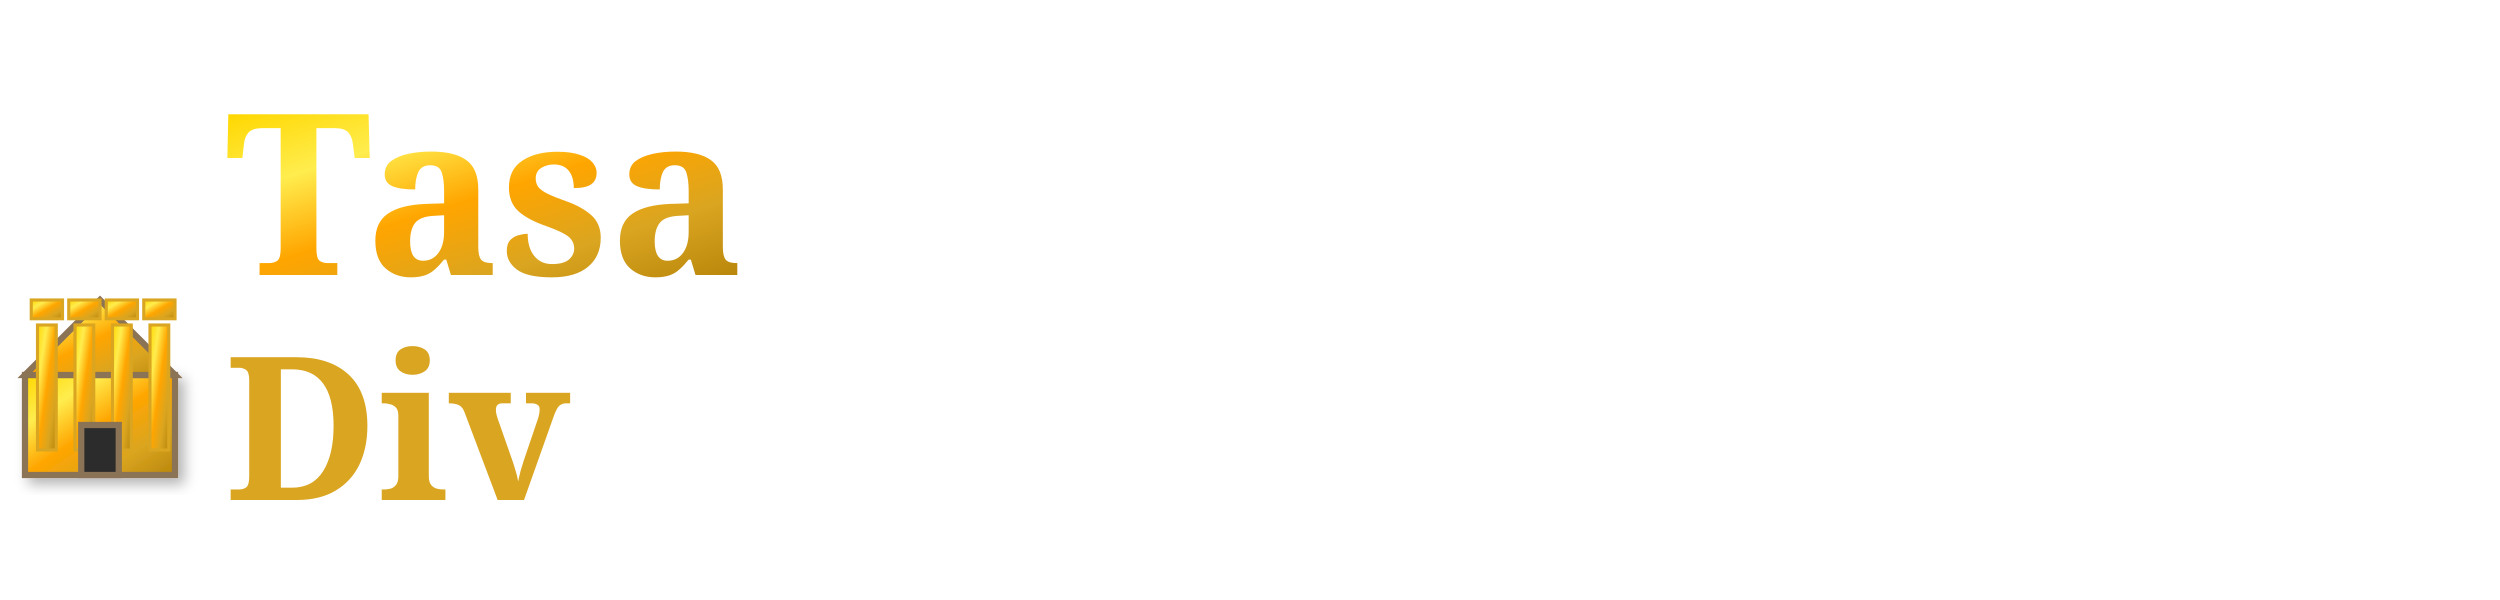
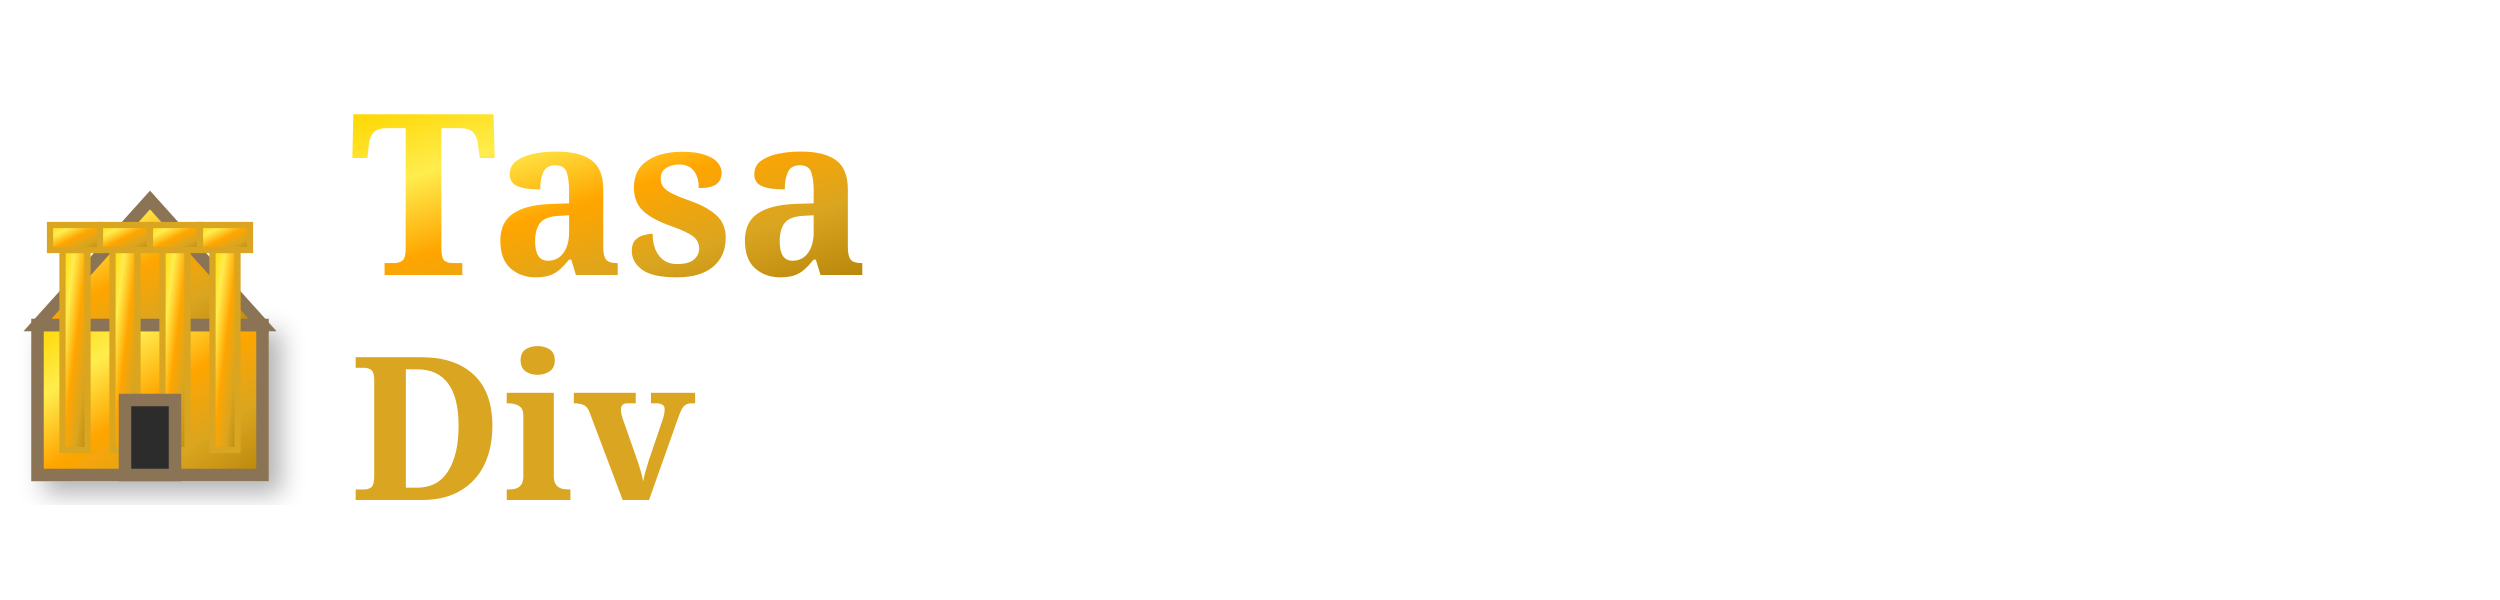
<svg xmlns="http://www.w3.org/2000/svg" width="200" height="48" viewBox="0 0 200 48" fill="none">
-   <g id="logo-icon" transform="translate(0, 8)">
+   <g id="logo-icon" transform="translate(0, 6)">
    <defs>
      <linearGradient id="metallicGold" x1="0%" y1="0%" x2="100%" y2="100%">
        <stop offset="0%" style="stop-color:#FFD700;stop-opacity:1" />
        <stop offset="25%" style="stop-color:#FFED4E;stop-opacity:1" />
        <stop offset="50%" style="stop-color:#FFA500;stop-opacity:1" />
        <stop offset="75%" style="stop-color:#DAA520;stop-opacity:1" />
        <stop offset="100%" style="stop-color:#B8860B;stop-opacity:1" />
      </linearGradient>
      <filter id="shadow" x="-20%" y="-20%" width="140%" height="140%">
-         <feDropShadow dx="0.5" dy="0.5" stdDeviation="0.5" flood-color="#000000" flood-opacity="0.3" />
+         <feDropShadow dx="1" dy="1" stdDeviation="1" flood-color="#000000" flood-opacity="0.3" />
      </filter>
    </defs>
-     <rect x="2" y="22" width="12" height="8" fill="url(#metallicGold)" stroke="#8B7355" stroke-width="0.5" filter="url(#shadow)" />
-     <polygon points="2,22 8,16 14,22" fill="url(#metallicGold)" stroke="#8B7355" stroke-width="0.5" />
-     <rect x="3" y="18" width="1.5" height="10" fill="url(#metallicGold)" stroke="#DAA520" stroke-width="0.25" />
-     <rect x="6" y="18" width="1.5" height="10" fill="url(#metallicGold)" stroke="#DAA520" stroke-width="0.25" />
-     <rect x="9" y="18" width="1.5" height="10" fill="url(#metallicGold)" stroke="#DAA520" stroke-width="0.25" />
-     <rect x="12" y="18" width="1.5" height="10" fill="url(#metallicGold)" stroke="#DAA520" stroke-width="0.25" />
-     <rect x="2.5" y="16" width="2.5" height="1.5" fill="url(#metallicGold)" stroke="#DAA520" stroke-width="0.25" />
-     <rect x="5.5" y="16" width="2.5" height="1.5" fill="url(#metallicGold)" stroke="#DAA520" stroke-width="0.25" />
-     <rect x="8.5" y="16" width="2.5" height="1.5" fill="url(#metallicGold)" stroke="#DAA520" stroke-width="0.25" />
-     <rect x="11.5" y="16" width="2.5" height="1.5" fill="url(#metallicGold)" stroke="#DAA520" stroke-width="0.25" />
-     <rect x="6.5" y="26" width="3" height="4" fill="#2C2C2C" stroke="#8B7355" stroke-width="0.5" />
+     <rect x="3" y="20" width="18" height="12" fill="url(#metallicGold)" stroke="#8B7355" stroke-width="1" filter="url(#shadow)" />
+     <polygon points="3,20 12,10 21,20" fill="url(#metallicGold)" stroke="#8B7355" stroke-width="1" />
+     <rect x="5" y="14" width="2" height="16" fill="url(#metallicGold)" stroke="#DAA520" stroke-width="0.5" />
+     <rect x="9" y="14" width="2" height="16" fill="url(#metallicGold)" stroke="#DAA520" stroke-width="0.5" />
+     <rect x="13" y="14" width="2" height="16" fill="url(#metallicGold)" stroke="#DAA520" stroke-width="0.5" />
+     <rect x="17" y="14" width="2" height="16" fill="url(#metallicGold)" stroke="#DAA520" stroke-width="0.5" />
+     <rect x="4" y="12" width="4" height="2" fill="url(#metallicGold)" stroke="#DAA520" stroke-width="0.5" />
+     <rect x="8" y="12" width="4" height="2" fill="url(#metallicGold)" stroke="#DAA520" stroke-width="0.5" />
+     <rect x="12" y="12" width="4" height="2" fill="url(#metallicGold)" stroke="#DAA520" stroke-width="0.5" />
+     <rect x="16" y="12" width="4" height="2" fill="url(#metallicGold)" stroke="#DAA520" stroke-width="0.5" />
+     <rect x="10" y="26" width="4" height="6" fill="#2C2C2C" stroke="#8B7355" stroke-width="1" />
  </g>
-   <g id="logo-text" transform="translate(18, 0)">
+   <g id="logo-text" transform="translate(28, 0)">
    <text x="0" y="22" fill="url(#metallicGold)" font-family="serif" font-size="18" font-weight="700">Tasa</text>
    <text x="0" y="40" fill="#DAA520" font-family="serif" font-size="16" font-weight="600">Div</text>
  </g>
</svg>
